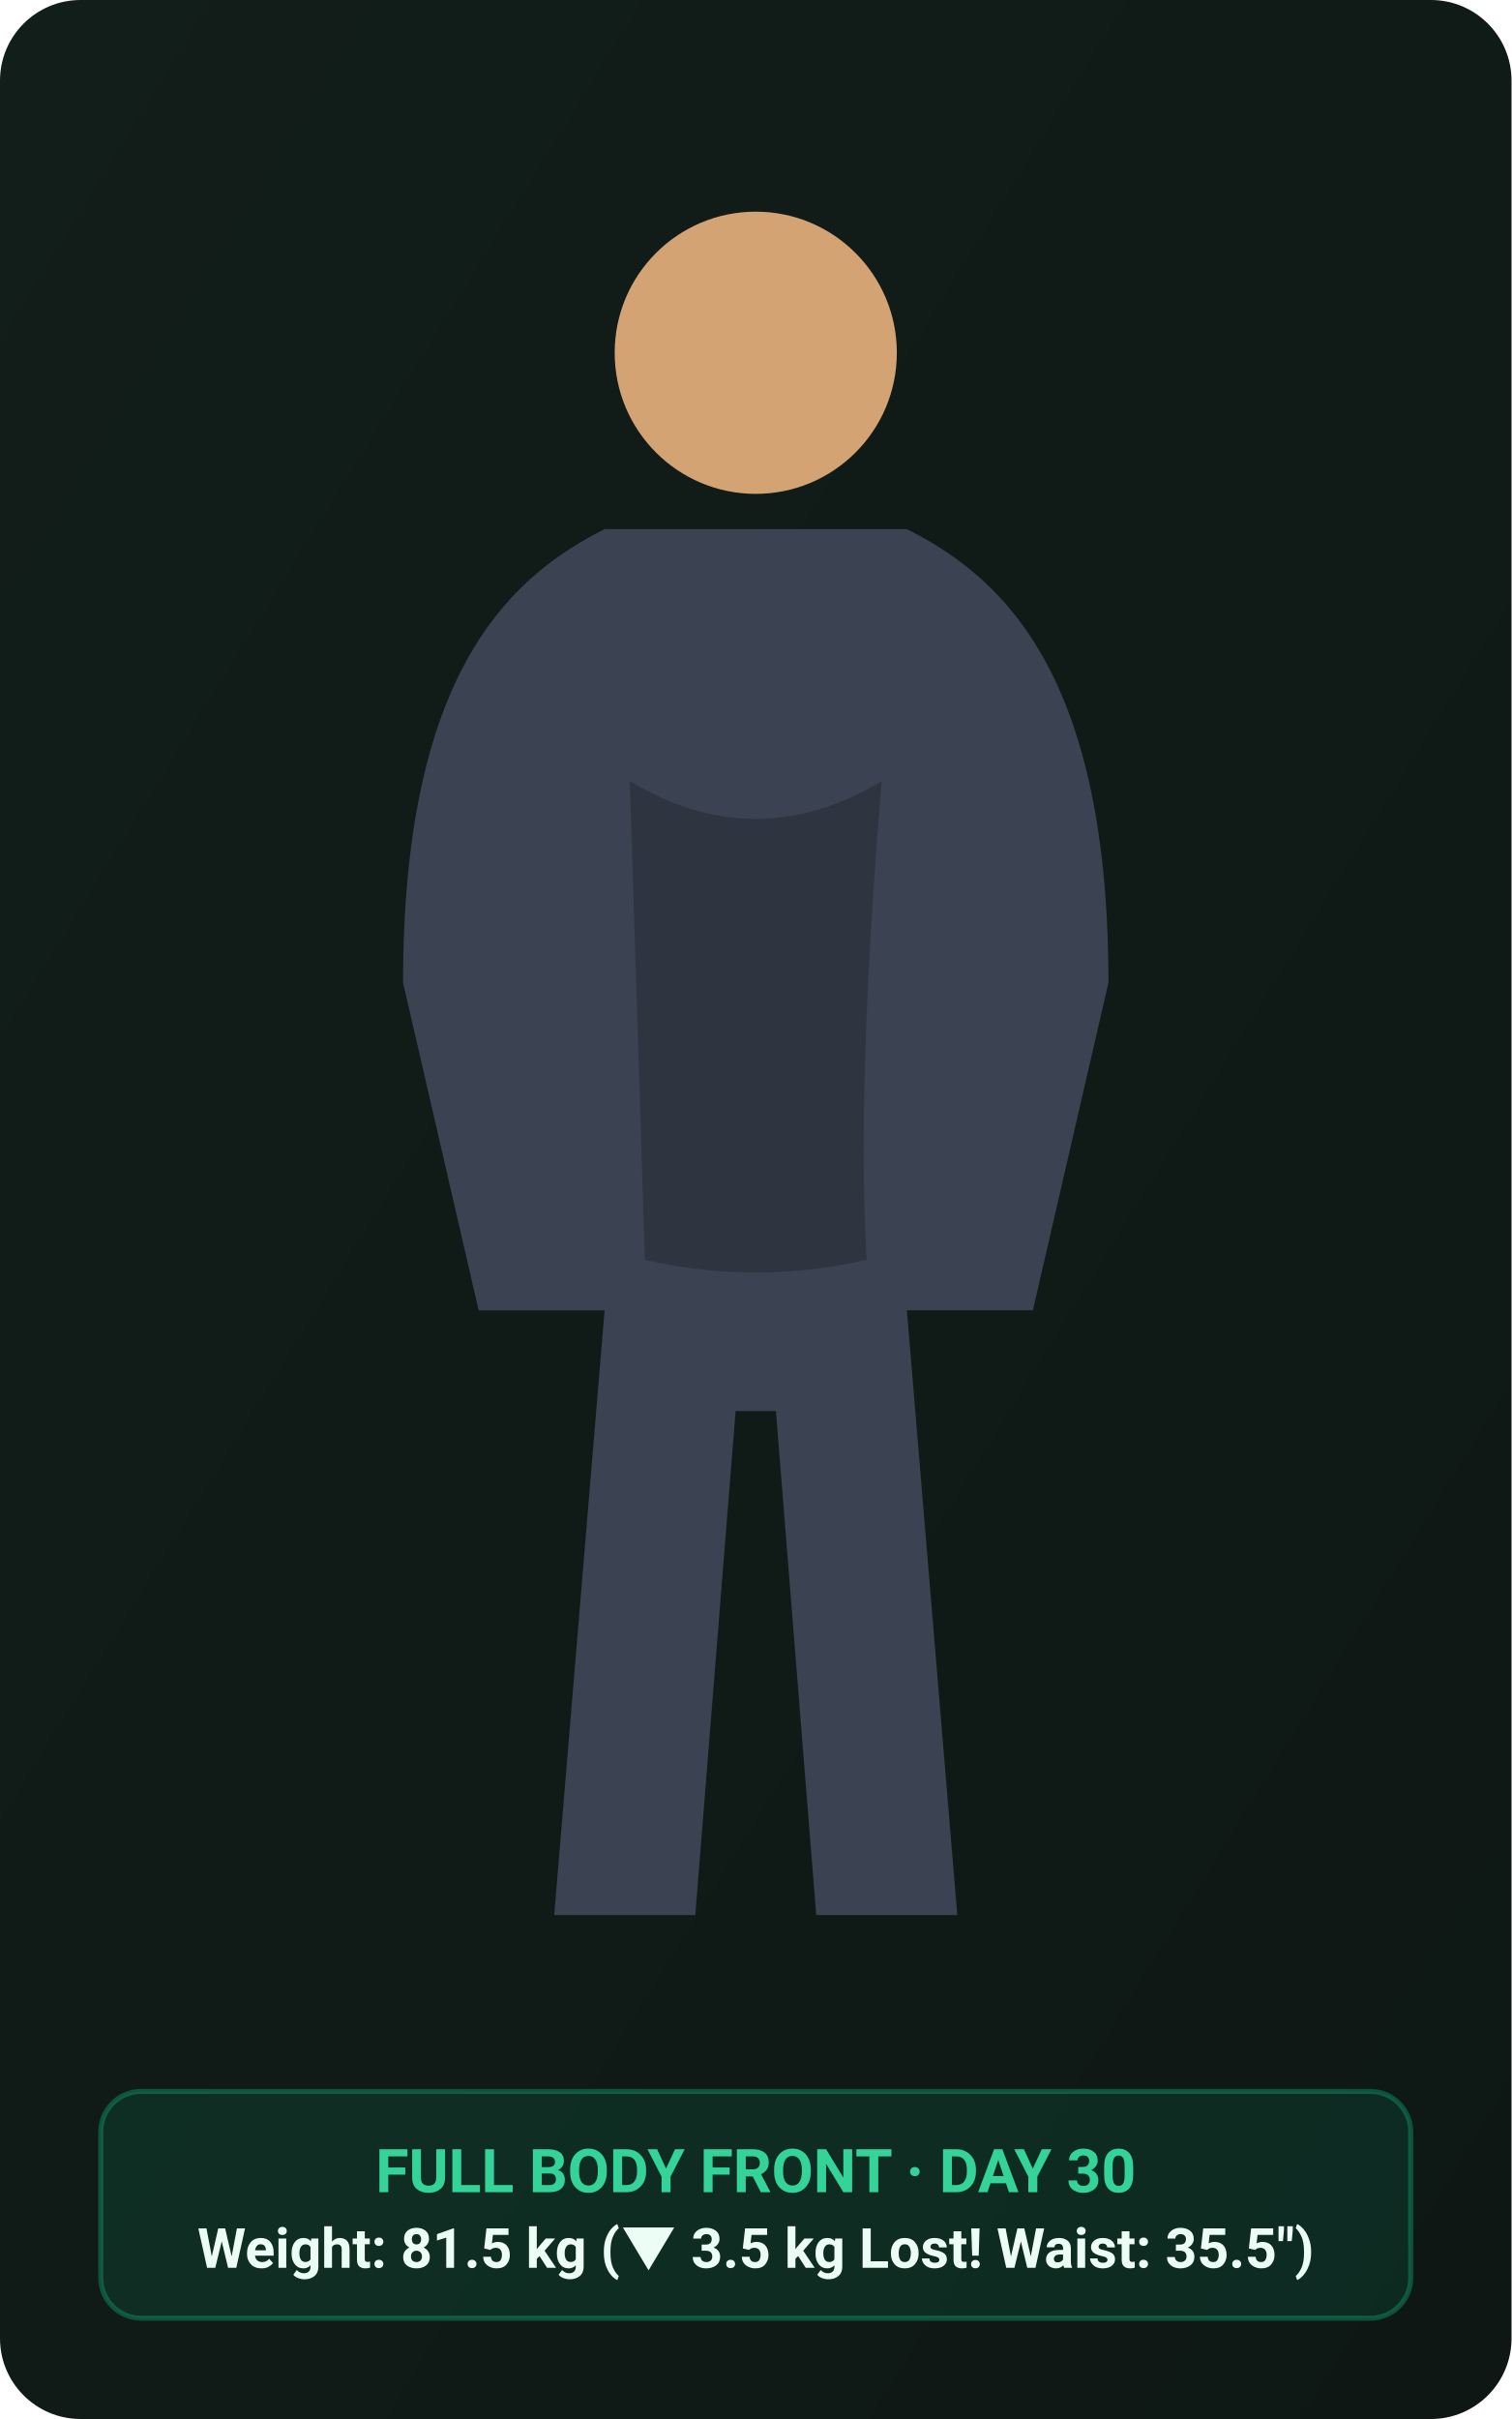
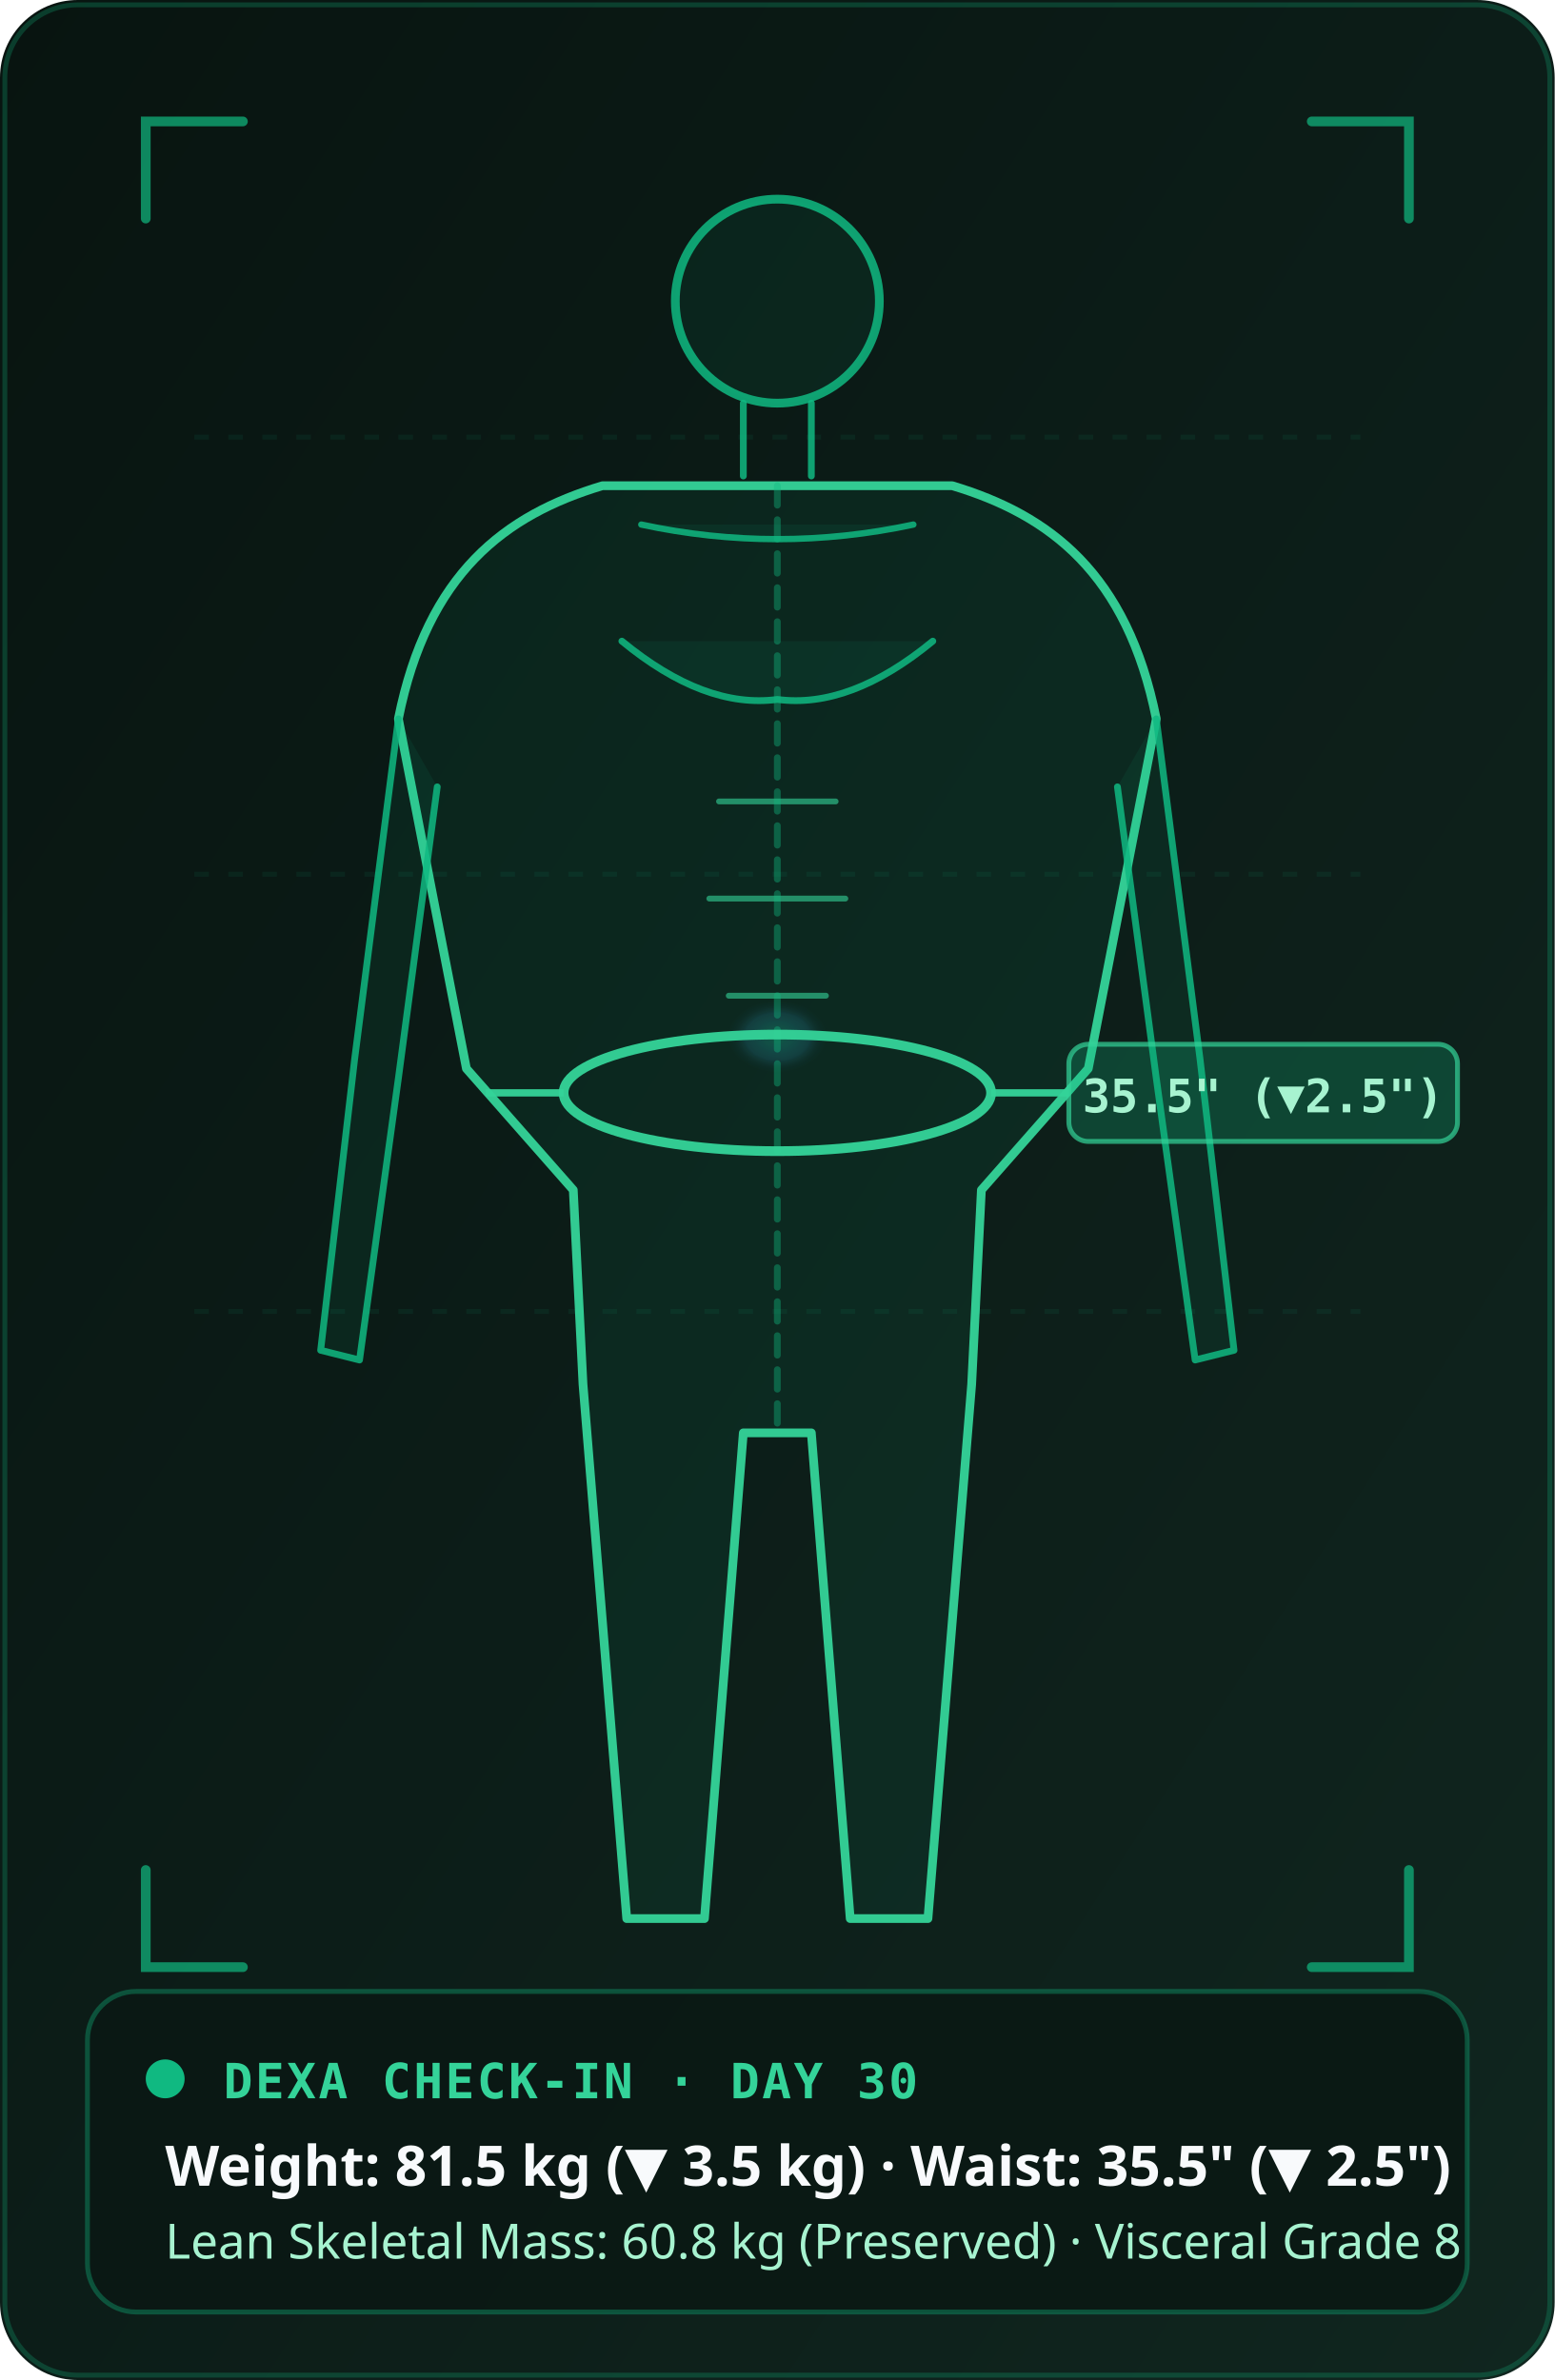
- <svg xmlns="http://www.w3.org/2000/svg" viewBox="0 0 300 480" width="100%" height="100%">
+ <svg xmlns="http://www.w3.org/2000/svg" viewBox="0 0 320 490" width="100%" height="100%">
  <defs>
-     <linearGradient id="bodyBg2" x1="0%" y1="0%" x2="100%" y2="100%">
-       <stop offset="0%" stop-color="#121e1a" />
-       <stop offset="100%" stop-color="#0e1714" />
+     <linearGradient id="bodyDExaBg2" x1="0%" y1="0%" x2="100%" y2="100%">
+       <stop offset="0%" stop-color="#081410" />
+       <stop offset="50%" stop-color="#0c1d18" />
+       <stop offset="100%" stop-color="#10261f" />
    </linearGradient>
+     <radialGradient id="visceralFatGlow2" cx="50%" cy="45%" r="25%">
+       <stop offset="0%" stop-color="rgba(16, 185, 129, 0.35)" />
+       <stop offset="60%" stop-color="rgba(56, 189, 248, 0.15)" />
+       <stop offset="100%" stop-color="transparent" />
+     </radialGradient>
  </defs>
-   <rect width="300" height="480" rx="16" fill="url(#bodyBg2)" />
-   <circle cx="150" cy="70" r="28" fill="#d4a373" />
-   <path d="M120 105 C100 115, 80 135, 80 195 L95 260 L120 260 L110 380 L138 380 L146 280 L154 280 L162 380 L190 380 L180 260 L205 260 L220 195 C220 135, 200 115, 180 105 Z" fill="#3b4252" />
-   <path d="M125 155 Q150 170 175 155 Q170 215 172 250 Q150 255 128 250 Z" fill="#2e3440" />
-   <rect x="20" y="415" width="260" height="45" rx="8" fill="rgba(16,185,129,0.12)" stroke="rgba(16,185,129,0.35)" />
-   <text x="150" y="435" text-anchor="middle" fill="#34d399" font-family="-apple-system, BlinkMacSystemFont, 'Segoe UI', Roboto, sans-serif" font-size="12" font-weight="700">FULL BODY FRONT · DAY 30</text>
-   <text x="150" y="450" text-anchor="middle" fill="#ecfdf5" font-family="-apple-system, BlinkMacSystemFont, 'Segoe UI', Roboto, sans-serif" font-size="11" font-weight="600">Weight: 81.5 kg (▼ 3.5 kg Lost! Waist: 35.5")</text>
+   <rect width="320" height="490" rx="16" fill="url(#bodyDExaBg2)" />
+   <rect x="1" y="1" width="318" height="488" rx="15" fill="none" stroke="rgba(16, 185, 129, 0.25)" stroke-width="1" />
+   <path d="M30 45 V25 H50" stroke="rgba(16, 185, 129, 0.7)" stroke-width="2" stroke-linecap="round" fill="none" />
+   <path d="M290 45 V25 H270" stroke="rgba(16, 185, 129, 0.7)" stroke-width="2" stroke-linecap="round" fill="none" />
+   <path d="M30 385 V405 H50" stroke="rgba(16, 185, 129, 0.7)" stroke-width="2" stroke-linecap="round" fill="none" />
+   <path d="M290 385 V405 H270" stroke="rgba(16, 185, 129, 0.7)" stroke-width="2" stroke-linecap="round" fill="none" />
+   <line x1="40" y1="90" x2="280" y2="90" stroke="rgba(16, 185, 129, 0.08)" stroke-dasharray="3 4" />
+   <line x1="40" y1="180" x2="280" y2="180" stroke="rgba(16, 185, 129, 0.08)" stroke-dasharray="3 4" />
+   <line x1="40" y1="270" x2="280" y2="270" stroke="rgba(16, 185, 129, 0.08)" stroke-dasharray="3 4" />
+   <ellipse cx="160" cy="215" rx="22" ry="16" fill="url(#visceralFatGlow2)" />
+   <g id="dexa-silhouette-current" stroke="rgba(16, 185, 129, 0.85)" stroke-width="1.4" fill="rgba(16, 185, 129, 0.08)" stroke-linecap="round" stroke-linejoin="round">
+     <circle cx="160" cy="62" r="21" stroke-width="1.8" />
+     <path d="M153 83 V98 M167 83 V98" />
+     <path d="M124 100 C104 106, 88 118, 82 148 L96 220 L118 245 L120 285 L129 395 L145 395 L153 295 L167 295 L175 395 L191 395 L200 285 L202 245 L224 220 L238 148 C232 118, 216 106, 196 100 Z" stroke-width="1.8" stroke="rgba(52, 211, 153, 0.95)" />
+     <path d="M132 108 Q160 114 188 108" stroke-width="1.3" />
+     <path d="M128 132 Q145 146 160 144 Q175 146 192 132" stroke-width="1.4" />
+     <path d="M148 165 H172 M146 185 H174 M150 205 H170" stroke="rgba(52, 211, 153, 0.6)" stroke-width="1.2" />
+     <path d="M82 148 L73 218 L66 278 L74 280 L82 222 L90 162" />
+     <path d="M238 148 L247 218 L254 278 L246 280 L238 222 L230 162" />
+     <line x1="160" y1="100" x2="160" y2="295" stroke="rgba(16, 185, 129, 0.4)" stroke-dasharray="4 3" />
+   </g>
+   <ellipse cx="160" cy="225" rx="44" ry="12" fill="none" stroke="rgba(52, 211, 153, 0.95)" stroke-width="2" />
+   <path d="M116 225 L100 225" stroke="rgba(52, 211, 153, 0.95)" stroke-width="1.5" />
+   <path d="M204 225 L220 225" stroke="rgba(52, 211, 153, 0.95)" stroke-width="1.5" />
+   <rect x="220" y="215" width="80" height="20" rx="4" fill="rgba(16, 185, 129, 0.25)" stroke="rgba(52, 211, 153, 0.7)" stroke-width="1" />
+   <text x="260" y="229" fill="#a7f3d0" font-family="'JetBrains Mono', monospace" font-size="9.5" font-weight="700" text-anchor="middle">35.5" (▼2.5")</text>
+   <g transform="translate(18, 410)">
+     <rect width="284" height="66" rx="10" fill="rgba(10, 25, 20, 0.95)" stroke="rgba(16, 185, 129, 0.35)" stroke-width="1" />
+     <circle cx="16" cy="18" r="4" fill="#10b981" />
+     <text x="28" y="22" fill="#34d399" font-family="'JetBrains Mono', monospace" font-size="10" font-weight="700" letter-spacing="0.5">
+       DEXA CHECK-IN · DAY 30
+     </text>
+     <text x="16" y="40" fill="#f8fafc" font-family="'Plus Jakarta Sans', sans-serif" font-size="11.5" font-weight="700">
+       Weight: 81.5 kg (▼ 3.5 kg) · Waist: 35.5" (▼ 2.5")
+     </text>
+     <text x="16" y="55" fill="#a7f3d0" font-family="'Plus Jakarta Sans', sans-serif" font-size="10">
+       Lean Skeletal Mass: 60.8 kg (Preserved) · Visceral Grade 8
+     </text>
+   </g>
</svg>
